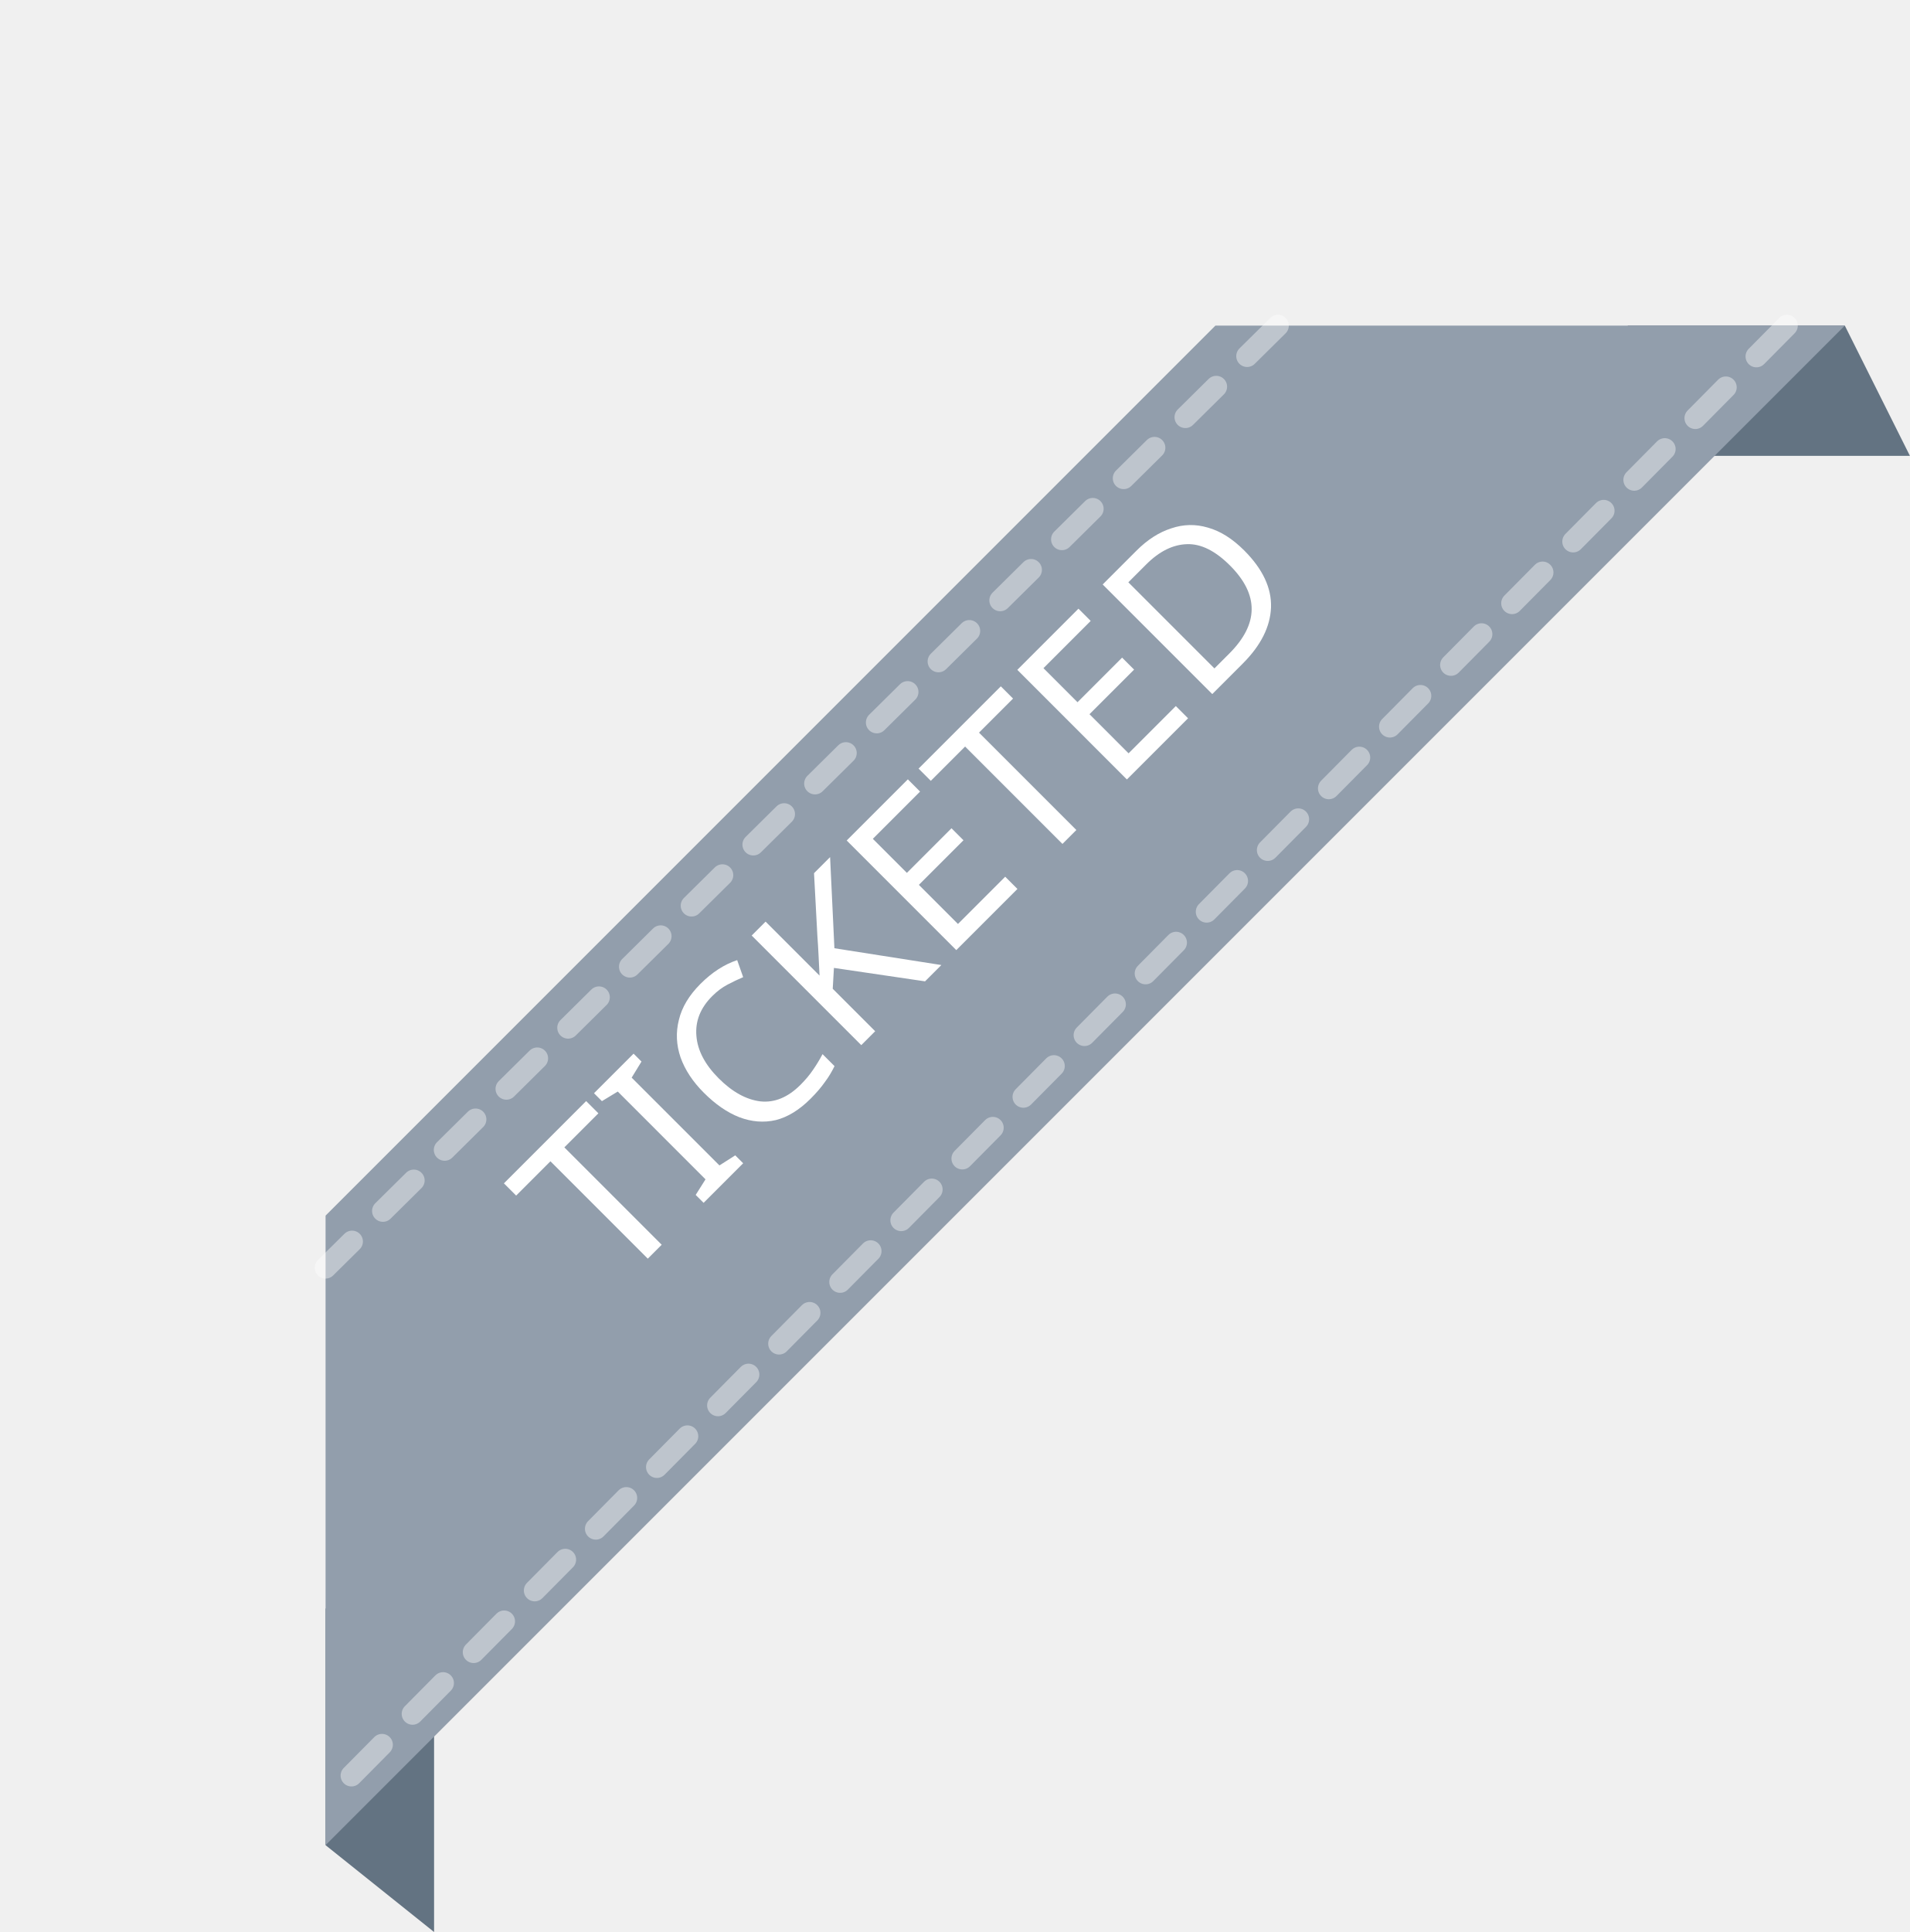
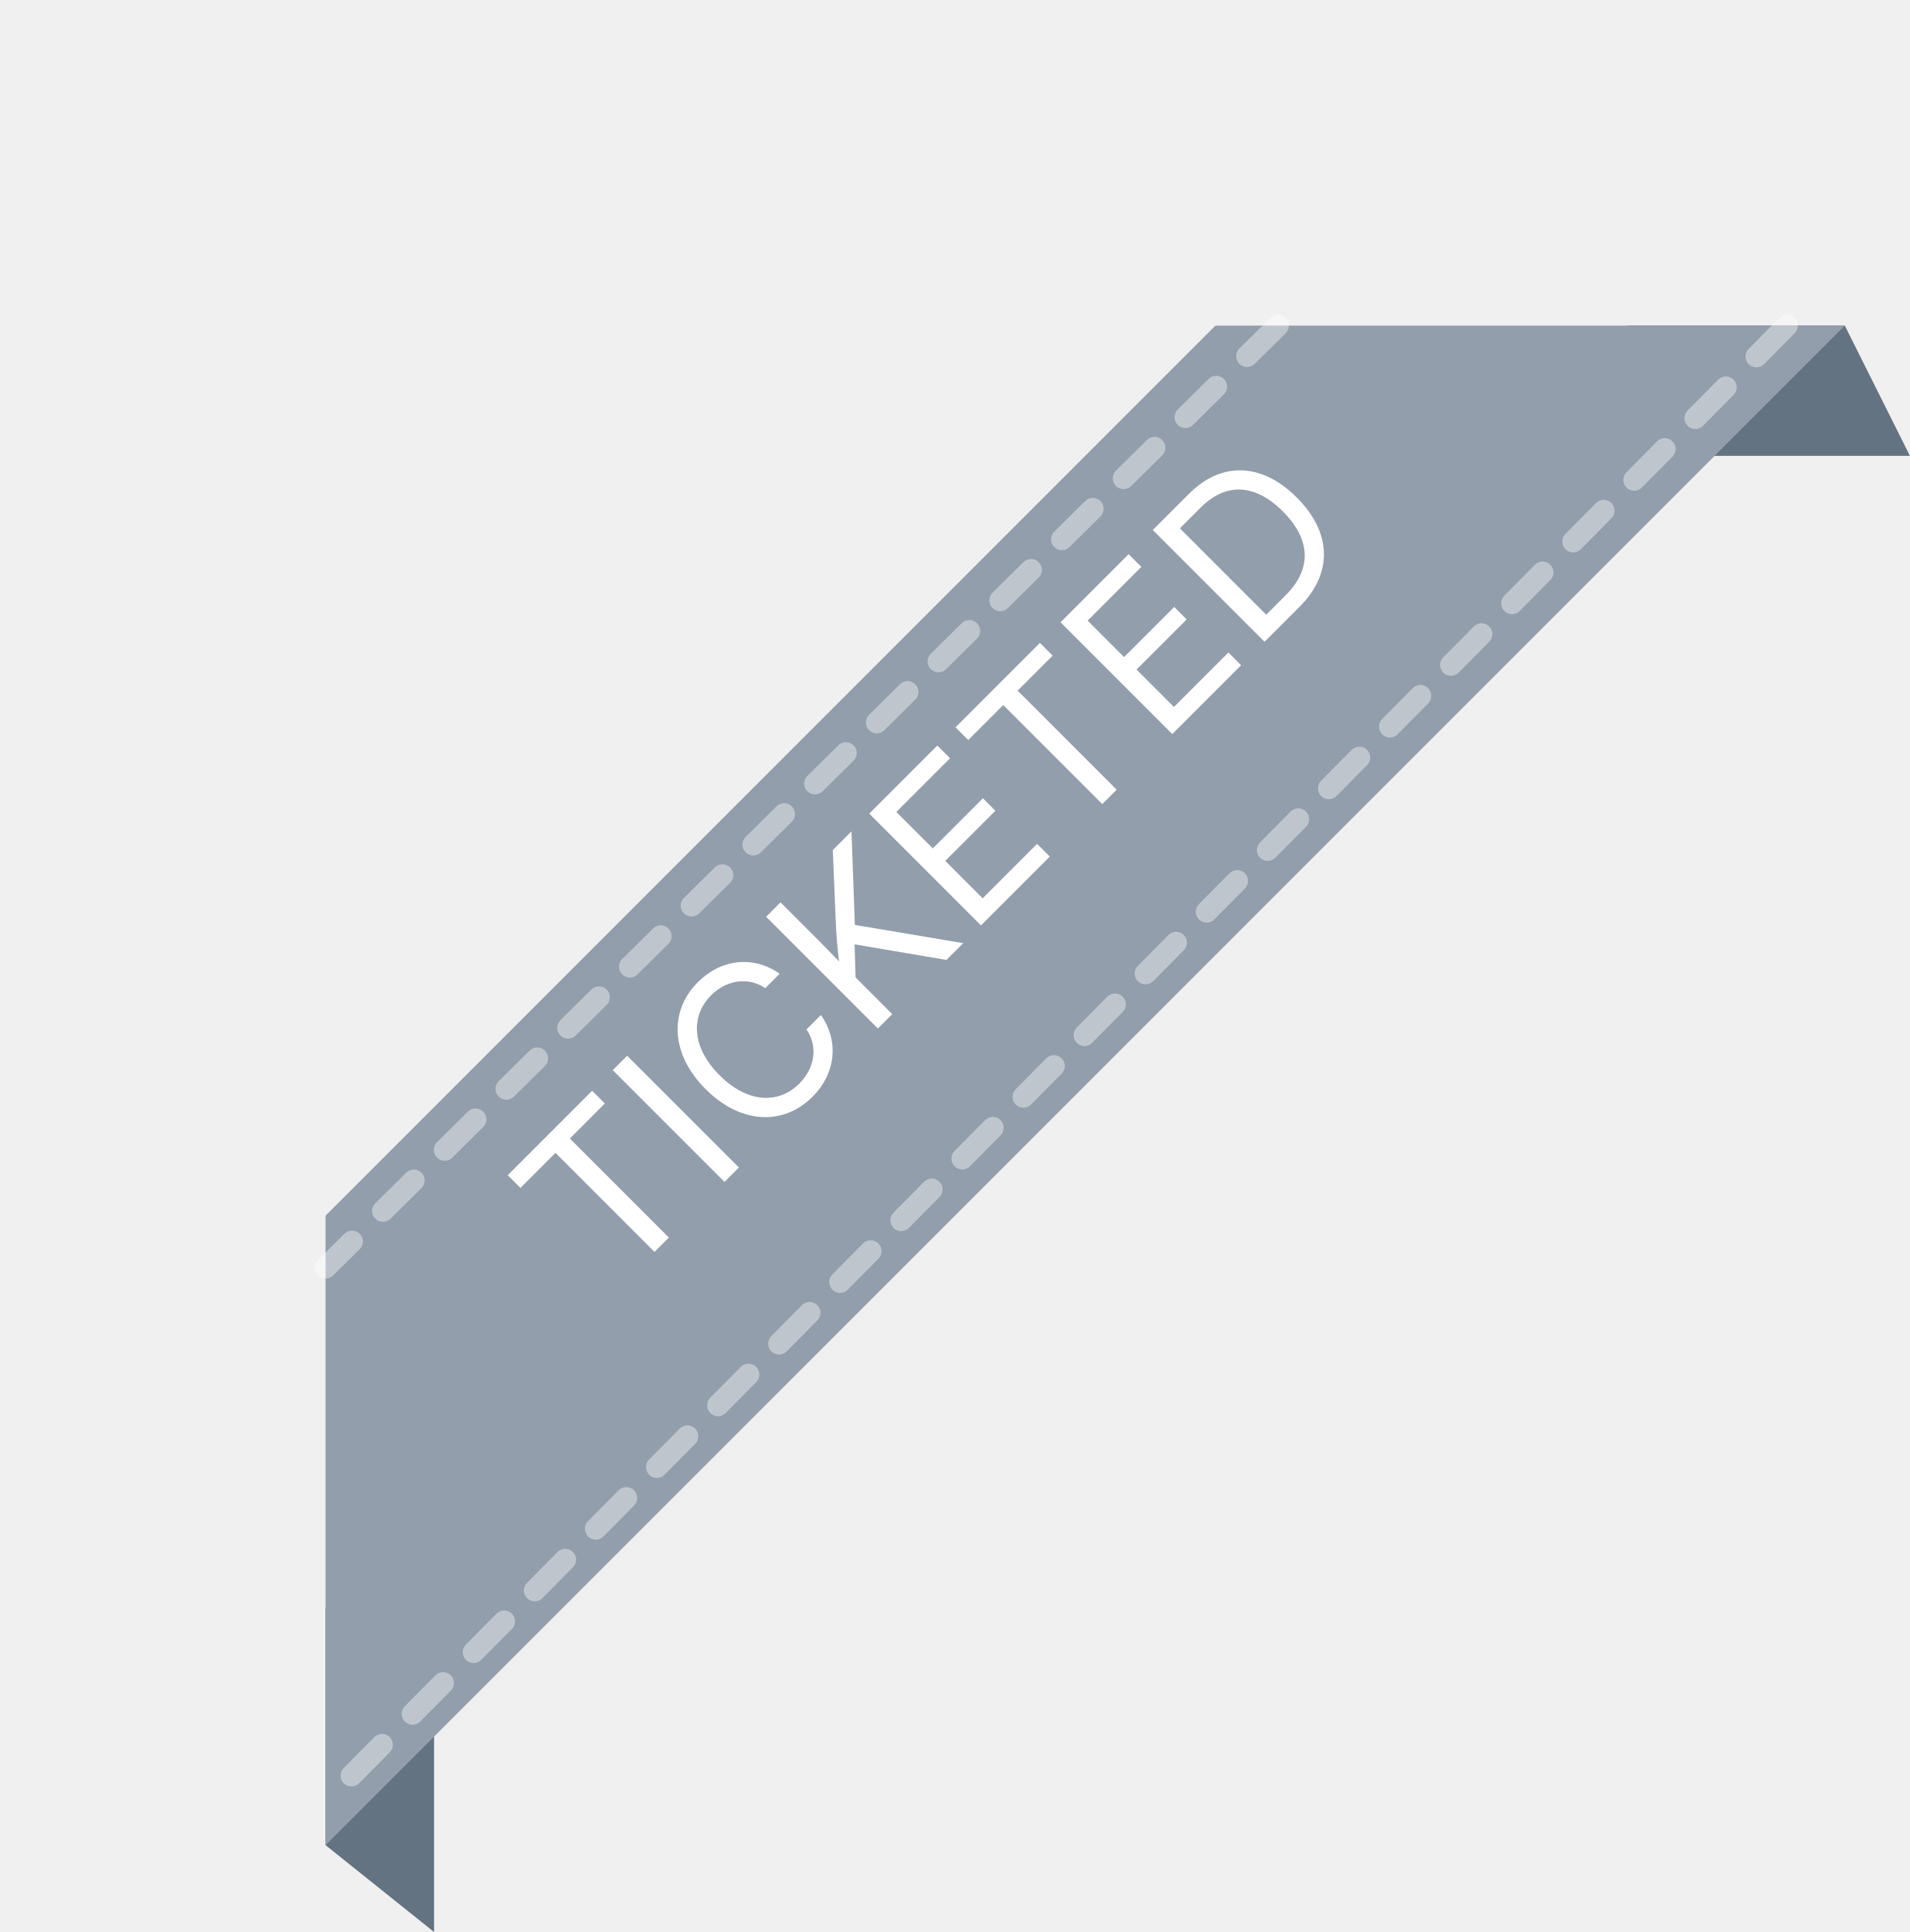
<svg xmlns="http://www.w3.org/2000/svg" width="88" height="89" viewBox="0 0 88 89">
  <g fill="none" fill-rule="evenodd">
    <g>
      <g>
        <path fill="#637382" d="M15 74.109L20 69 20 89 15 85z" transform="translate(-612 -1304) translate(612 1304)" />
        <path fill="#637382" d="M78 15L88 15 88 21 75 21z" transform="translate(-612 -1304) translate(612 1304) matrix(-1 0 0 1 163 0)" />
        <path fill="#929EAC" d="M13.759 32.497L71.741 32.497 92.247 53.003 -6.747 53.003z" transform="translate(-612 -1304) translate(612 1304) rotate(-45 42.75 42.75)" />
-         <text fill="#FFF" font-family="Graphik-Semibold, Graphik" font-size="10" font-weight="500" transform="translate(-612 -1304) translate(612 1304) rotate(-45 44 41)">
+         <text fill="#FFF" font-family="Inter" font-size="10" font-weight="400" transform="translate(-612 -1304) translate(612 1304) rotate(-45 44 41)">
          <tspan x="19.655" y="43">TICKETED</tspan>
        </text>
        <path stroke="#FFF" stroke-dasharray="2" stroke-linecap="round" stroke-linejoin="round" d="M58.882 15L15 58.399M82.333 15L15 83" opacity=".4" transform="translate(-612 -1304) translate(612 1304)" />
      </g>
    </g>
  </g>
</svg>
